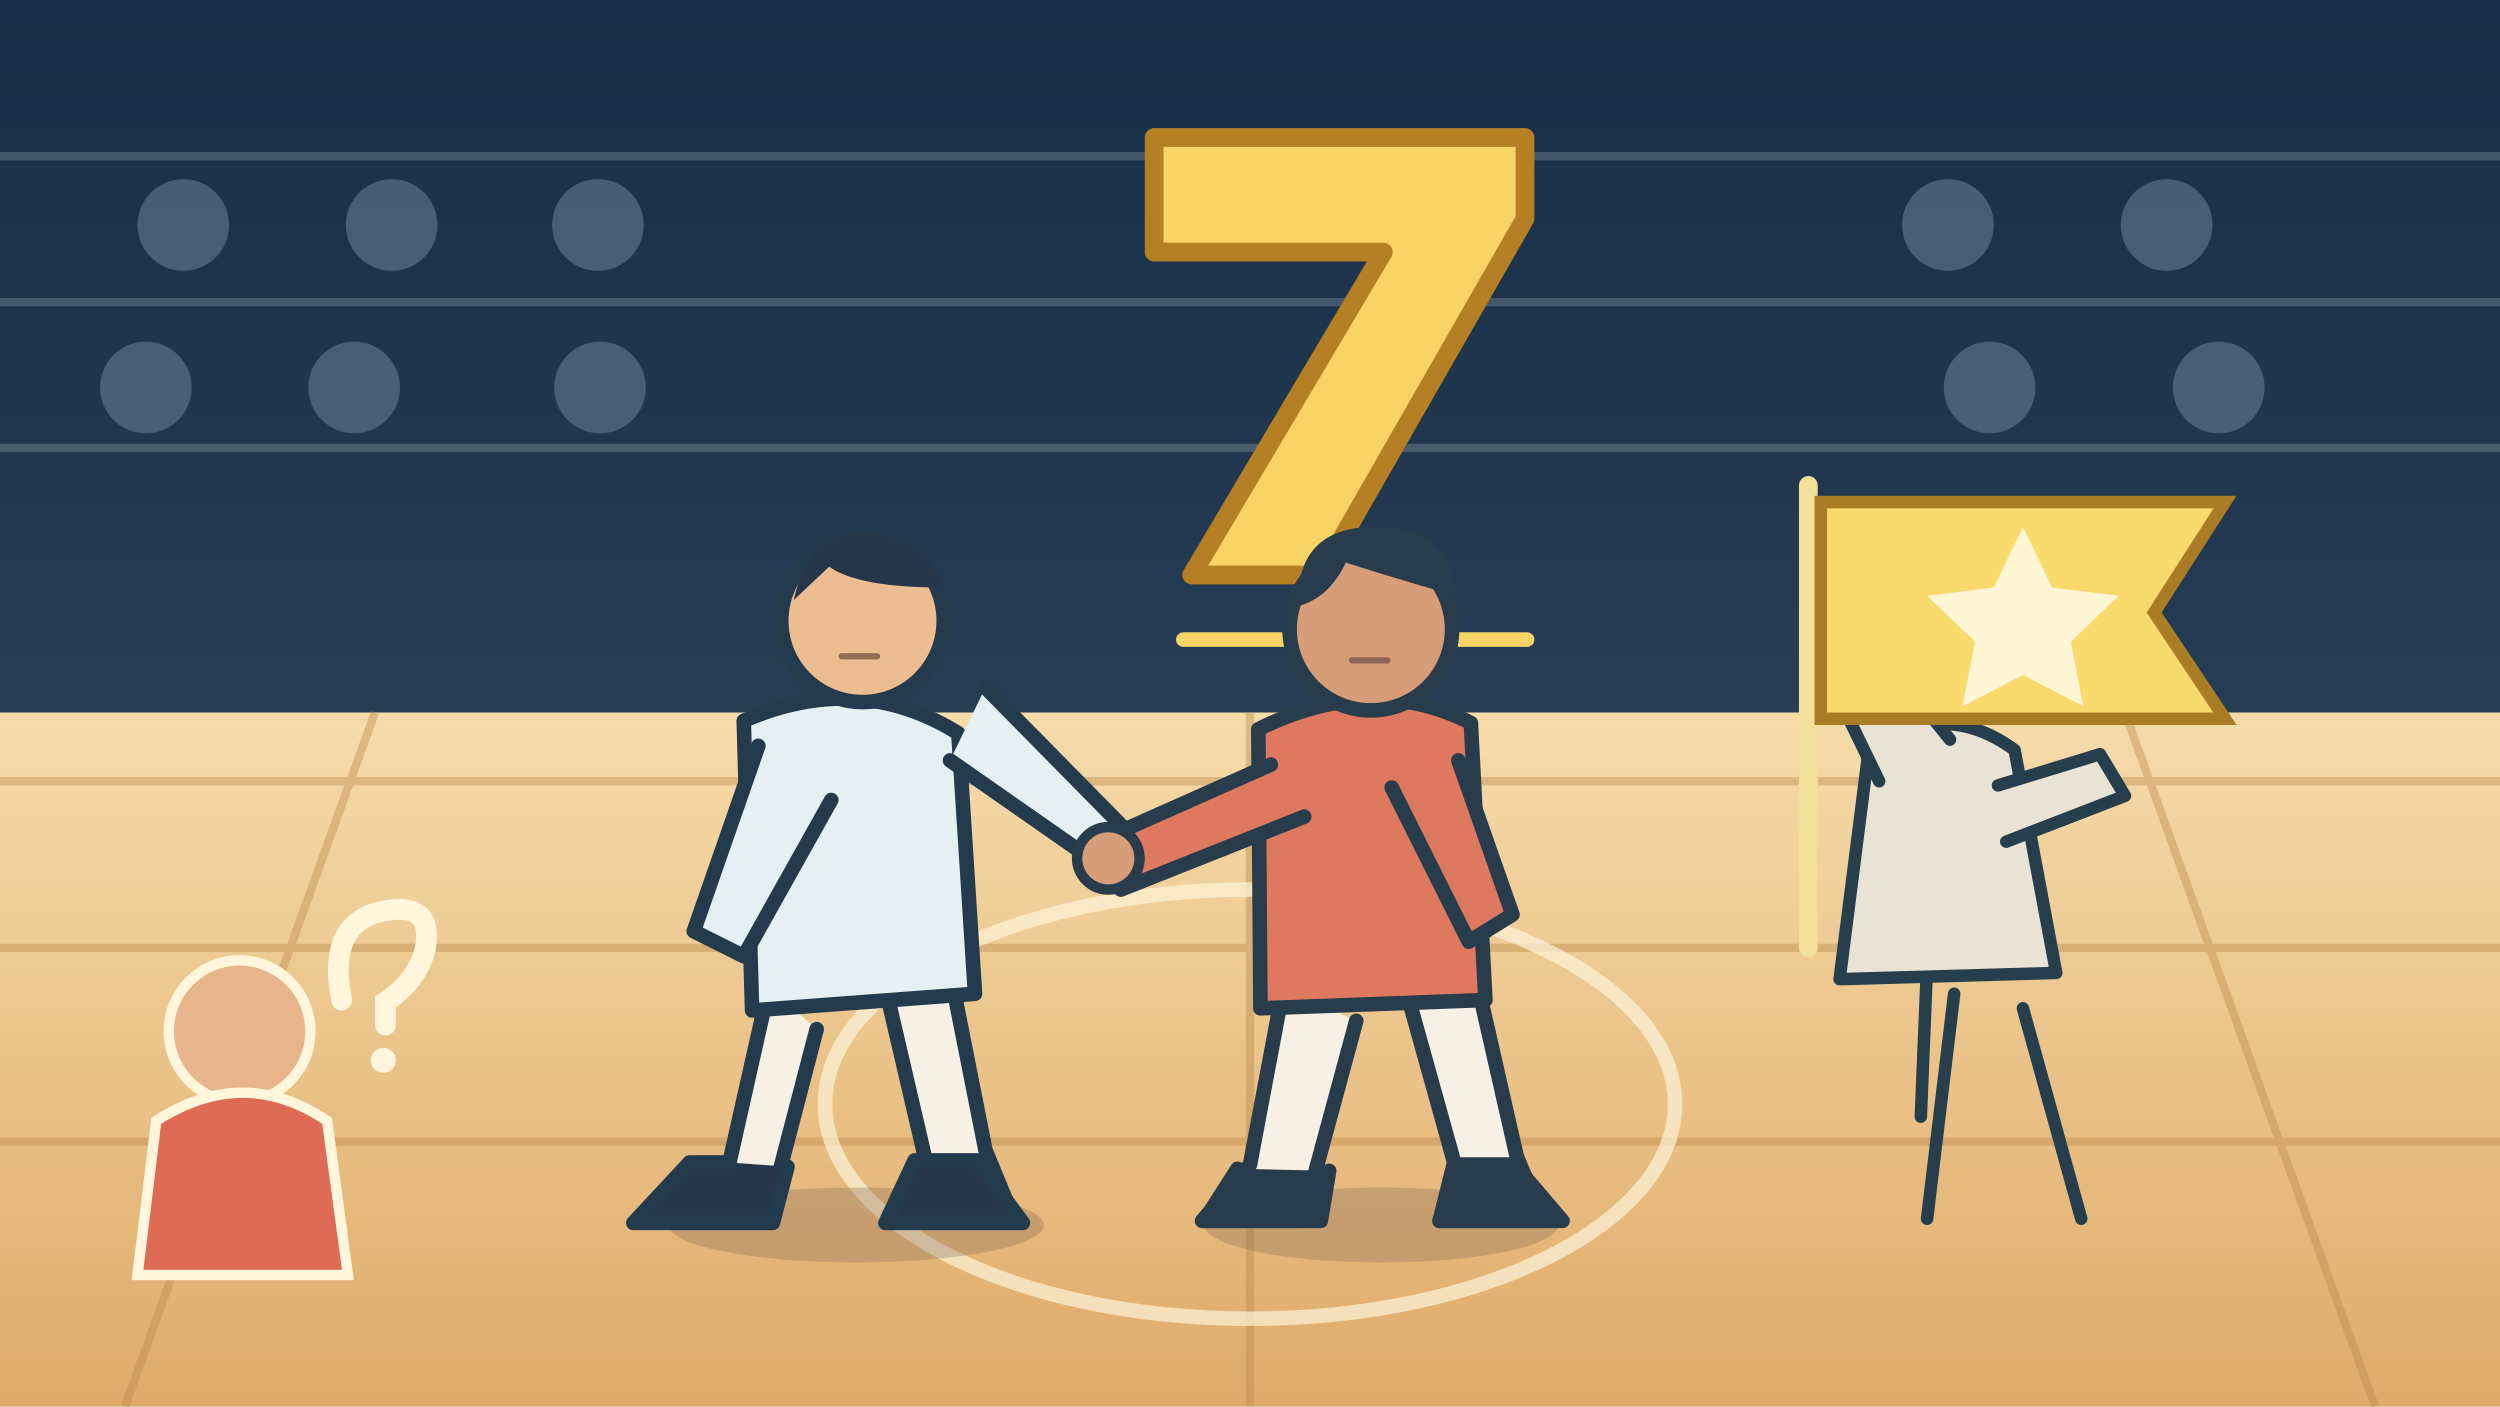
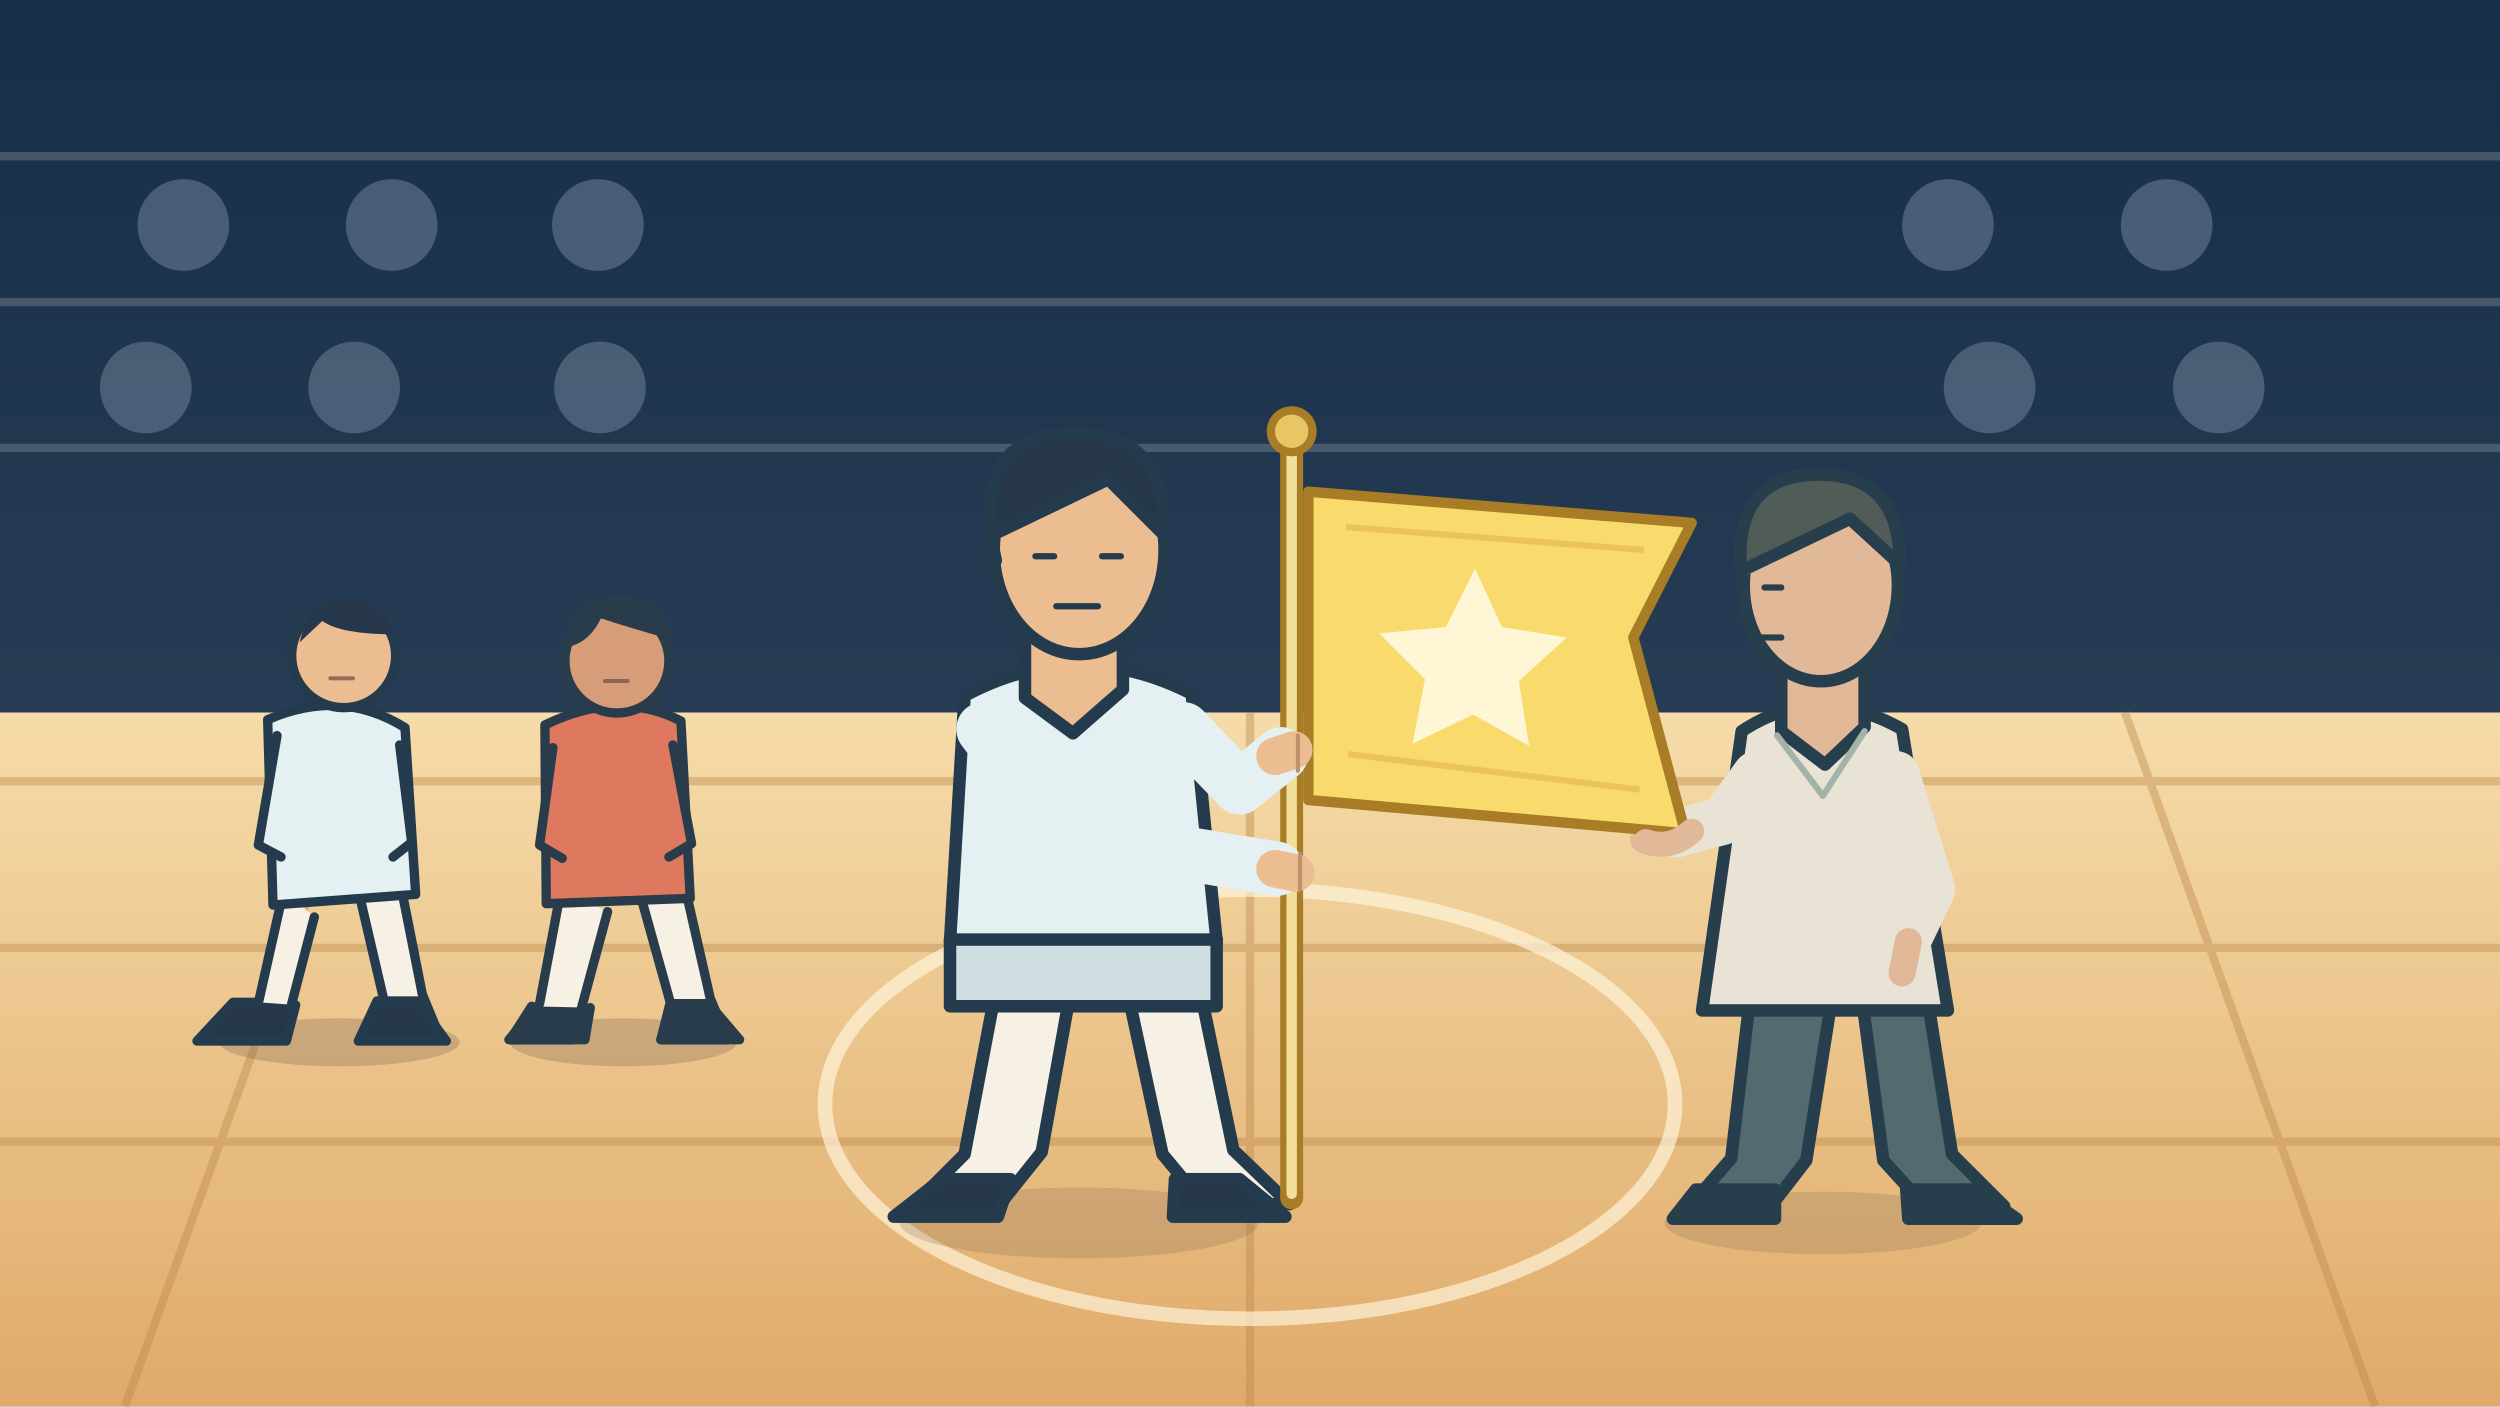
- <svg xmlns="http://www.w3.org/2000/svg" width="1200" height="675" viewBox="0 0 1200 675" role="img" aria-label="開幕戦なのに巨大な数字の7と優勝旗が用意され、初対面のバスケ選手が握手する創作イラスト" data-visual-topic="document" data-article-sha256="8a504e95caa3fc7f485a3b823e6ba722e668716dd97b8c04999d237e4b1a7676">
+ <svg xmlns="http://www.w3.org/2000/svg" width="1200" height="675" viewBox="0 0 1200 675" role="img" aria-label="最初の試合後に優勝旗を受け取った主将が旗竿を両手で持ち、係員が旗の布端を支えて説明し、後方に成人選手二人が立つ創作イラスト" data-visual-topic="document" data-article-sha256="5b48d4a5b3f1dd02bfbb426fdb781c016f07e74516bb7a9ec3141b7e4c32c39a">
  <defs>
    <linearGradient id="wall" x2="0" y2="1">
      <stop stop-color="#172e48" />
      <stop offset="1" stop-color="#354b60" />
    </linearGradient>
    <linearGradient id="wood" x2="0" y2="1">
      <stop stop-color="#f6dcaa" />
      <stop offset="1" stop-color="#dfaa69" />
    </linearGradient>
  </defs>
  <rect width="1200" height="675" fill="url(#wall)" />
  <path d="M0 75H1200M0 145H1200M0 215H1200" stroke="#72818e" stroke-width="4" opacity=".48" />
  <g fill="#61748c" opacity=".65">
    <circle cx="88" cy="108" r="22" />
    <circle cx="188" cy="108" r="22" />
    <circle cx="287" cy="108" r="22" />
    <circle cx="935" cy="108" r="22" />
    <circle cx="1040" cy="108" r="22" />
    <circle cx="70" cy="186" r="22" />
    <circle cx="170" cy="186" r="22" />
    <circle cx="288" cy="186" r="22" />
    <circle cx="955" cy="186" r="22" />
    <circle cx="1065" cy="186" r="22" />
  </g>
  <path d="M0 342H1200V675H0Z" fill="url(#wood)" />
  <path d="M0 375H1200M0 455H1200M0 548H1200M180 342L60 675M1020 342L1140 675M600 342V675" fill="none" stroke="#ba874b" stroke-width="4" opacity=".42" />
  <ellipse cx="600" cy="530" rx="204" ry="103" fill="none" stroke="#fff6dc" stroke-width="7" opacity=".67" />
-   <path d="M554 66h178v39L634 276h-62l92-155H554Z" fill="#f8d467" stroke="#b48023" stroke-width="9" stroke-linejoin="round" />
-   <path d="M568 307h165" stroke="#f8d467" stroke-width="7" stroke-linecap="round" />
-   <g stroke="#243a4d" stroke-width="7" stroke-linejoin="round" stroke-linecap="round">
-     <ellipse cx="411" cy="588" rx="90" ry="18" fill="#7b624f" opacity=".30" stroke="none" />
-     <path d="M369 474l-20 89-27 23h46l24-92M425 474l20 86-8 26h50l-14-34-18-91" fill="#f7f1e5" />
-     <path d="M350 558h-19l-27 29h67l7-27M439 557h30l22 30h-66z" fill="#26374b" />
-     <path d="M357 346q55-24 103 6l8 125-107 8z" fill="#e4f0f2" />
-     <path d="M364 358l-31 89 24 12 42-75M456 365l63 44 20-12-66-67" fill="#e4f0f2" />
-     <circle cx="414" cy="298" r="39" fill="#edbd92" />
-     <path d="M381 288q9-40 45-31 21 4 26 25-40 0-54-10z" fill="#26374b" stroke="none" />
-     <path d="M404 315h17" stroke="#936e56" stroke-width="3" />
+   <g transform="translate(-100 124) scale(.64)">
+     <g stroke="#243a4d" stroke-width="7" stroke-linejoin="round" stroke-linecap="round">
+       <ellipse cx="411" cy="588" rx="90" ry="18" fill="#7b624f" opacity=".30" stroke="none" />
+       <path d="M369 474l-20 89-27 23h46l24-92M425 474l20 86-8 26h50l-14-34-18-91" fill="#f7f1e5" />
+       <path d="M350 558h-19l-27 29h67l7-27M439 557h30l22 30h-66z" fill="#26374b" />
+       <path d="M357 346q55-24 103 6l8 125-107 8z" fill="#e4f0f2" />
+       <path d="M364 358l-14 82 17 9m89-84 9 73-14 11" fill="#e4f0f2" />
+       <circle cx="414" cy="298" r="39" fill="#edbd92" />
+       <path d="M381 288q9-40 45-31 21 4 26 25-40 0-54-10z" fill="#26374b" stroke="none" />
+       <path d="M404 315h17" stroke="#936e56" stroke-width="3" />
+     </g>
  </g>
-   <g stroke="#283c4b" stroke-width="7" stroke-linejoin="round" stroke-linecap="round">
-     <ellipse cx="663" cy="588" rx="85" ry="18" fill="#7b624f" opacity=".3" stroke="none" />
-     <path d="M616 474l-16 85-23 27h48l26-96M676 479l22 79-7 28h50l-13-31-20-88" fill="#f7f1e5" />
-     <path d="M594 561l-16 25h56l4-24M701 559h26l23 27h-59z" fill="#283c4b" />
-     <path d="M604 350q55-27 102-3l7 133-108 4z" fill="#de7960" />
-     <path d="M610 367l-81 36 9 24 88-35M700 365l26 74-21 13-37-74" fill="#de7960" />
-     <circle cx="658" cy="302" r="39" fill="#d79d79" />
-     <path d="M623 291q-1-36 33-38 40-2 43 33-35-10-53-16-8 17-23 21" fill="#283c4b" stroke="none" />
-     <path d="M649 317h17" stroke="#8d6456" stroke-width="3" />
+   <g transform="translate(-125 124) scale(.64)">
+     <g stroke="#283c4b" stroke-width="7" stroke-linejoin="round" stroke-linecap="round">
+       <ellipse cx="663" cy="588" rx="85" ry="18" fill="#7b624f" opacity=".3" stroke="none" />
+       <path d="M616 474l-16 85-23 27h48l26-96M676 479l22 79-7 28h50l-13-31-20-88" fill="#f7f1e5" />
+       <path d="M594 561l-16 25h56l4-24M701 559h26l23 27h-59z" fill="#283c4b" />
+       <path d="M604 350q55-27 102-3l7 133-108 4z" fill="#de7960" />
+       <path d="M610 367l-10 73 17 10m83-85 14 74-17 10" fill="#de7960" />
+       <circle cx="658" cy="302" r="39" fill="#d79d79" />
+       <path d="M623 291q-1-36 33-38 40-2 43 33-35-10-53-16-8 17-23 21" fill="#283c4b" stroke="none" />
+       <path d="M649 317h17" stroke="#8d6456" stroke-width="3" />
+     </g>
  </g>
-   <circle cx="532" cy="412" r="15" fill="#d79d79" stroke="#283c4b" stroke-width="5" />
+   <g stroke="#243a4d" stroke-width="6" stroke-linejoin="round" stroke-linecap="round">
+     <ellipse cx="518" cy="587" rx="86" ry="17" fill="#7b624f" opacity=".23" stroke="none" />
+     <path d="M478 475l-15 79-24 24h41l20-25 14-78m27 0 17 79 20 24h41l-27-26-16-77" fill="#f7f1e5" />
+     <path d="M452 566h33l-6 18h-50zm112 0h31l22 18h-54z" fill="#26374b" />
+     <path d="M463 334q54-29 109-1l12 119H456z" fill="#e4f0f2" />
+     <path d="M456 451h128v32H456z" fill="#cfdee1" />
+     <path d="M492 305v30l23 17 24-21v-29" fill="#edbd92" />
+     <ellipse cx="518" cy="264" rx="41" ry="50" fill="#edbd92" />
+     <path d="M478 269q-13-57 32-61 51-3 49 49l-27-27-52 25" fill="#26374b" />
+     <path d="M497 267h9m23 0h9m-31 24h20" fill="none" stroke-width="3" />
+   </g>
  <g stroke="#273e4d" stroke-width="6" stroke-linejoin="round" stroke-linecap="round">
-     <path d="M930 341l-8 195M938 477l-13 108M971 484l28 101" fill="none" />
-     <circle cx="932" cy="311" r="33" fill="#edbd92" />
-     <path d="M897 360q36-25 70 0l20 107-104 3z" fill="#e9e3d5" />
-     <path d="M902 375l-31-64 18-14 47 58" fill="#e9e3d5" />
-     <path d="M959 377l49-15 12 20-57 22" fill="#e9e3d5" />
+     <ellipse cx="875" cy="587" rx="76" ry="15" fill="#7b624f" opacity=".22" stroke="none" />
+     <path d="M840 479l-9 77-20 23h39l17-22 12-76m15 0 10 76 20 22h38l-25-25-12-76" fill="#526a70" />
+     <path d="M814 571h38v14h-49zm101 0h33l20 14h-52z" fill="#273e4d" />
+     <path d="M836 351q36-24 77-1l22 135H817z" fill="#e9e3d5" />
+     <path d="M855 321v30l21 16 19-18v-29" fill="#e1b898" />
+     <ellipse cx="874" cy="281" rx="37" ry="46" fill="#e1b898" />
+     <path d="M837 285q-9-54 31-57 44-3 44 43l-24-22-48 23" fill="#515b58" />
+     <path d="M855 282h-8m8 24h-12" fill="none" stroke-width="3" />
+     <path d="M853 353l22 29 20-31" fill="none" stroke="#a4b3a7" stroke-width="3" />
+     <path d="M843 372l-16 22-22 6m105-28 17 55-12 25" fill="none" stroke="#e9e3d5" stroke-width="23" />
+     <path d="M802 400l-13 3m127 49-3 15" stroke="#e1b898" stroke-width="13" />
  </g>
-   <path d="M868 233v222" stroke="#f1df9a" stroke-width="9" stroke-linecap="round" />
-   <path d="M874 241h194l-34 53 34 51H874z" fill="#f9da6c" stroke="#a97c26" stroke-width="6" />
-   <path d="M971 253l14 29 32 4-23 22 6 31-29-15-29 15 6-31-23-22 32-4z" fill="#fff6d6" />
-   <g fill="#243a4d" stroke="#fff6dc" stroke-width="5">
-     <circle cx="115" cy="495" r="34" fill="#e8b48c" />
-     <path d="M75 538q42-27 82 0l10 74H66z" fill="#e06b55" />
+   <path d="M620 216v359" stroke="#a97c26" stroke-width="11" stroke-linecap="round" />
+   <path d="M620 219v354" stroke="#f1df9a" stroke-width="5" stroke-linecap="round" />
+   <circle cx="620" cy="207" r="10" fill="#e8c665" stroke="#a97c26" stroke-width="4" />
+   <path d="M628 236l184 15-28 55 25 94-181-16z" fill="#f9da6c" stroke="#a97c26" stroke-width="5" stroke-linejoin="round" />
+   <path d="M646 253l143 11m-142 98 140 17" fill="none" stroke="#ebc35e" stroke-width="3" />
+   <path d="M708 273l13 28 31 5-23 21 5 31-27-15-29 14 6-31-22-22 32-3z" fill="#fff6d6" />
+   <g stroke-linecap="round" stroke-linejoin="round">
+     <path d="M568 350l27 28 20-16M472 350l38 50 103 17" fill="none" stroke="#e4f0f2" stroke-width="26" />
+     <path d="M612 363l9-3m-9 57 10 2" fill="none" stroke="#edbd92" stroke-width="18" />
+     <path d="M623 353v17m1 40v17" stroke="#bf906c" stroke-width="2" />
+     <path d="M790 404q12 4 22-5" fill="none" stroke="#e1b898" stroke-width="12" />
  </g>
-   <path d="M164 480q-7-35 17-42 28-7 23 18-4 15-19 25v11" fill="none" stroke="#fff6dc" stroke-width="10" stroke-linecap="round" />
-   <circle cx="184" cy="509" r="6" fill="#fff6dc" />
</svg>
